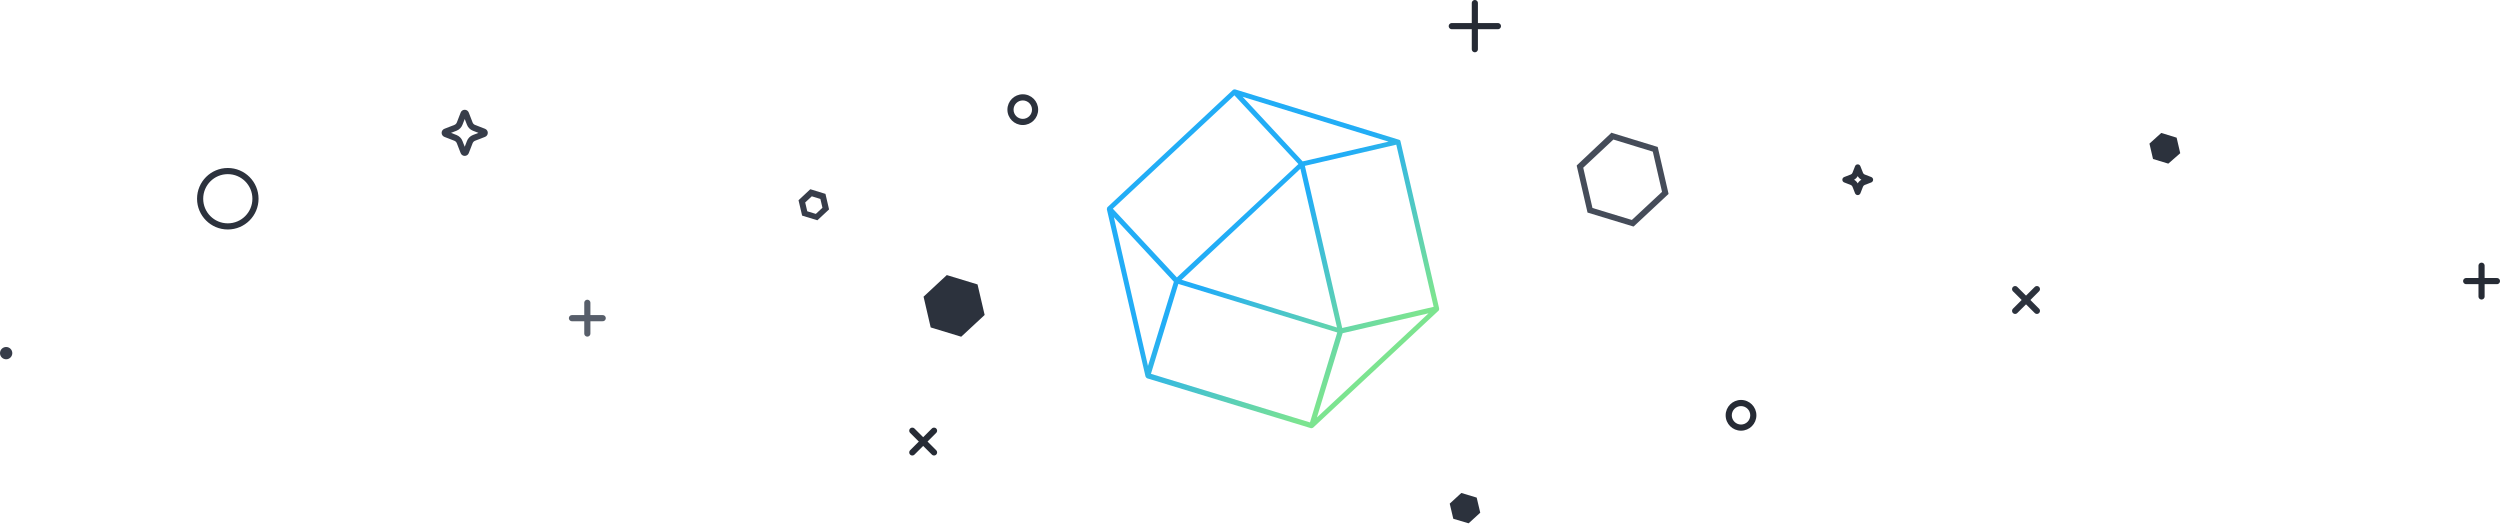
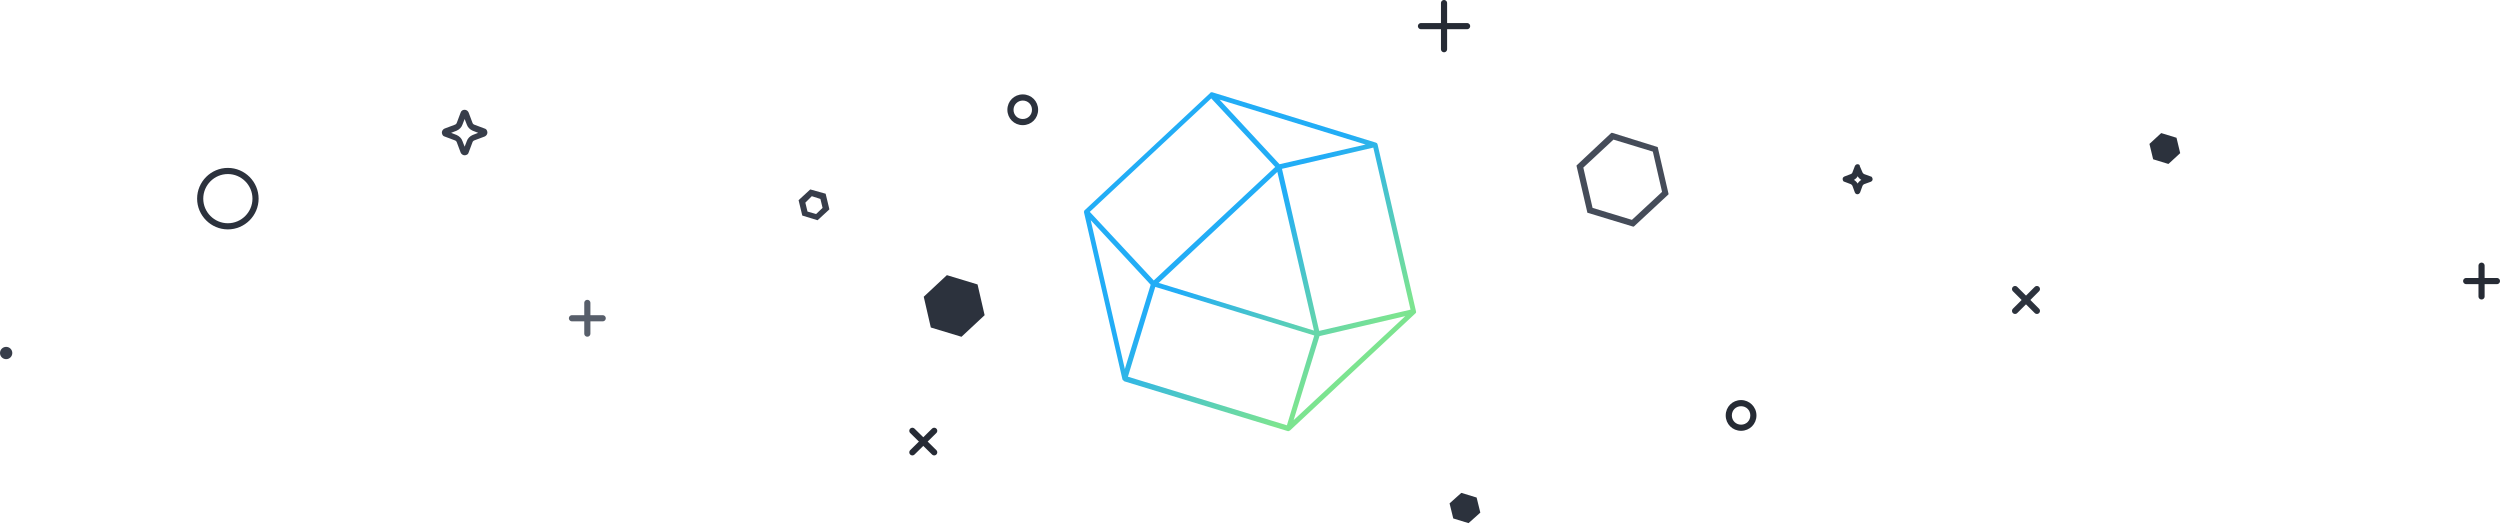
- <svg xmlns="http://www.w3.org/2000/svg" width="813" height="170.25" viewBox="0 0 813 170.25">
-   <defs>
-     <style>.a{fill:#2c323d;}.b,.c,.d{fill:none;stroke-linecap:round;stroke-linejoin:round;stroke-width:2px;}.b{stroke:#262b35;}.c{stroke:#575e6a;}.d{stroke:#2c323d;}.e{fill:#262b35;}.f{fill:#373d4a;}.g{fill:#454c59;}.h{fill:url(#a);}</style>
-     <linearGradient id="a" x1="408.45" y1="3803.97" x2="444.49" y2="3765.1" gradientTransform="matrix(1, 0, 0, -1, 0, 3882.15)" gradientUnits="userSpaceOnUse">
-       <stop offset="0" stop-color="#22adf6" />
-       <stop offset="1" stop-color="#7ce490" />
-     </linearGradient>
-   </defs>
-   <path class="a" d="M709,49.77v0l-1.16-5v0h0a0,0,0,0,0,0,0h0l-4.94-1.52h-.07L699,46.7v0h0s0,0,0,0h0v0l1.16,5h0l0,0h0l0,0,4.92,1.5h.07L709,49.83v0h0s0,0,0,0Z" />
-   <path class="a" d="M320.22,102.48v0l-2.33-10s0,0,0,0h0s0,0-.05,0h0l0,0-9.86-3h-.05l-.06,0h0a.05.05,0,0,0,0,0l-7.53,7s0,0,0,0v0s0,0,0,0h0v0l2.32,10a0,0,0,0,0,0,0h0a.13.13,0,0,0,0,0h0l0,0,9.85,3h.1s0,0,0,0h0l7.54-7,0,0h0a.1.1,0,0,0,0-.07Z" />
-   <path class="a" d="M481.38,166.74v0l-1.16-4.92v0h0l0,0h0l-4.93-1.49h-.08l-3.76,3.45a0,0,0,0,0,0,0h0v0h0v0l1.16,4.92v0h0s0,0,0,0h0l4.93,1.47h.07l3.77-3.45v0h0a0,0,0,0,0,0,0Z" />
-   <line class="b" x1="479.62" y1="1" x2="479.62" y2="16" />
-   <line class="b" x1="487.12" y1="8.5" x2="472.12" y2="8.5" />
-   <line class="b" x1="807" y1="86.41" x2="807" y2="96.41" />
-   <line class="b" x1="812" y1="91.41" x2="802" y2="91.41" />
-   <line class="c" x1="191" y1="98.47" x2="191" y2="108.47" />
-   <line class="c" x1="196" y1="103.47" x2="186" y2="103.47" />
-   <line class="d" x1="662.4" y1="94.02" x2="655.32" y2="101.09" />
-   <line class="d" x1="662.4" y1="101.09" x2="655.32" y2="94.02" />
-   <line class="b" x1="303.75" y1="140.06" x2="296.68" y2="147.13" />
-   <line class="b" x1="303.75" y1="147.13" x2="296.68" y2="140.06" />
-   <path class="e" d="M566.18,132.06a3,3,0,1,1-3,3,3,3,0,0,1,3-3m0-2a5,5,0,1,0,5,5,5,5,0,0,0-5-5Z" />
-   <path class="a" d="M332.61,32.66a3,3,0,1,1-3,3,3,3,0,0,1,3-3m0-2a5,5,0,1,0,5,5,5,5,0,0,0-5-5Z" />
-   <path class="a" d="M74.08,56.63a8,8,0,1,1-8,8,8,8,0,0,1,8-8m0-2a10,10,0,1,0,10,10,10,10,0,0,0-10-10Z" />
-   <circle class="f" cx="2" cy="114.84" r="2" />
-   <path class="g" d="M525.47,44.64h0m-.79.74,12.81,3.93,3,13.08-9.81,9.14-12.81-3.9-3-13.09,9.8-9.16m-.4-2.22h-.07l-.09,0s0,0-.07,0L512.77,53.78s0,0,0,.06v0s0,0,0,.06V54l3.48,15.07s0,0,0,0,0,0,0,.07l0,0,.07,0,14.78,4.5h.06s.05,0,.07,0h0s0,0,.05,0l11.31-10.55,0,0a.23.23,0,0,0,0-.11v-.07l-3.49-15.07s0,0,0-.07v0a.13.13,0,0,0-.07,0s0,0,0,0l-14.8-4.54ZM542.7,63Zm0,0h0Z" />
-   <path class="f" d="M264,63.84l2.79.86.67,2.86-2.15,2-2.79-.85-.67-2.87,2.15-2m-.48-2.24h-.08l-3.76,3.52,0,0h0s0,0,0,0v0l1.17,5h0l0,0h0s0,0,0,0l4.92,1.5h.06a0,0,0,0,1,0,0l3.77-3.51,0,0v-.06l-1.16-5a0,0,0,0,0,0,0h0l0,0h0l-4.93-1.52Zm6.13,6.61h0Zm0,0h0Z" />
-   <path class="f" d="M151.67,37.29h0m-.54,1.41.7,1.81a3.4,3.4,0,0,0,1.95,2l1.81.7-1.81.7a3.4,3.4,0,0,0-1.95,2l-.7,1.82-.71-1.82a3.4,3.4,0,0,0-1.95-2l-1.81-.7,1.81-.7a3.4,3.4,0,0,0,1.95-2l.71-1.81m0-3a1.38,1.38,0,0,0-1.32.9l-1.25,3.23a1.42,1.42,0,0,1-.81.8l-3.22,1.25a1.41,1.41,0,0,0,0,2.64l3.22,1.25a1.43,1.43,0,0,1,.81.81l1.25,3.22a1.41,1.41,0,0,0,2.63,0l1.25-3.22a1.43,1.43,0,0,1,.81-.81l3.22-1.25a1.41,1.41,0,0,0,0-2.64l-3.22-1.25a1.42,1.42,0,0,1-.81-.8l-1.25-3.23a1.38,1.38,0,0,0-1.31-.9Z" />
-   <path class="a" d="M605.13,54.78h0m-1,2.48a3,3,0,0,0,1.2,1.19,3,3,0,0,0-1.2,1.2,2.93,2.93,0,0,0-1.19-1.2,2.9,2.9,0,0,0,1.19-1.19m0-3.81a.91.91,0,0,0-.87.61l-.84,2.14a.9.9,0,0,1-.54.54l-2.14.83a.94.94,0,0,0,0,1.76l2.14.83a1,1,0,0,1,.54.54l.84,2.15a.94.94,0,0,0,1.75,0l.84-2.15a1,1,0,0,1,.53-.54l2.15-.83a.94.94,0,0,0,0-1.76l-2.15-.83a.91.91,0,0,1-.53-.54L605,54.06a.91.91,0,0,0-.88-.61Z" />
-   <path class="h" d="M468,100.51v-.24L455.45,46c0-.08-.08-.16-.08-.24v-.08c-.09-.08-.17-.16-.25-.16h0a.28.28,0,0,1-.16-.08L401.67,29.07h-.24a.56.56,0,0,0-.33.09h0c-.08,0-.16.08-.24.16l-40.66,38c-.08.08-.16.16-.16.25v.08c0,.08-.08.16-.08.24h0v.24l12.55,54.27a.28.28,0,0,0,.08.16h0c.08.08.08.16.17.24l.08.08c.08.08.16.08.24.16l53.21,16.2h.24a.32.32,0,0,0,.25-.08h.08c.08,0,.08-.08.16-.08h0l40.74-38,.16-.17h0a.72.72,0,0,0,.08-.4Zm-93.71,21.06,8.91-29.24,51.67,15.79L426,137.36ZM362.23,70.62l19.51,21L373.32,119Zm72.56,35.88L384.26,91l38.63-36.12,8.66,37.66ZM382.72,90.22,361.9,67.87,401.43,31l20.81,22.35Zm53.77,16.44L424.35,53.94l29.72-6.89,12.15,52.73ZM423.62,52.48l-19.52-21,47.46,14.58Zm13,55.88,27.94-6.47-36.29,33.85Z" />
+ <svg xmlns="http://www.w3.org/2000/svg" version="1.1" id="Layer_1" x="0px" y="0px" viewBox="0 0 813 170.2" style="enable-background:new 0 0 813 170.2;" xml:space="preserve">
+   <style type="text/css">
+ 	.st0{fill:#2C323D;}
+ 	.st1{fill:none;stroke:#262B35;stroke-width:2;stroke-linecap:round;stroke-linejoin:round;}
+ 	.st2{fill:none;stroke:#575E6A;stroke-width:2;stroke-linecap:round;stroke-linejoin:round;}
+ 	.st3{fill:none;stroke:#2C323D;stroke-width:2;stroke-linecap:round;stroke-linejoin:round;}
+ 	.st4{fill:#262B35;}
+ 	.st5{fill:#373D4A;}
+ 	.st6{fill:#454C59;}
+ 	.st7{fill:url(#SVGID_1_);}
+ </style>
+   <path class="st0" d="M709,49.8L709,49.8l-1.2-5l0,0l0,0l0,0l0,0l-4.9-1.5h-0.1l-3.8,3.5l0,0l0,0l0,0l0,0l0,0l1.2,5l0,0l0,0l0,0l0,0  l4.9,1.5h0.1L709,49.8L709,49.8L709,49.8L709,49.8L709,49.8z" />
+   <path class="st0" d="M320.2,102.5L320.2,102.5l-2.3-10l0,0l0,0c0,0,0,0,0,0l0,0l0,0l-9.9-3h0h-0.1l0,0l0,0l-7.5,7l0,0l0,0l0,0l0,0  l0,0l2.3,10l0,0l0,0l0,0l0,0l0,0l9.9,3h0.1l0,0l0,0L320.2,102.5L320.2,102.5L320.2,102.5C320.2,102.5,320.2,102.4,320.2,102.5  L320.2,102.5z" />
+   <path class="st0" d="M481.4,166.7L481.4,166.7l-1.2-4.9l0,0l0,0l0,0l0,0l-4.9-1.5h-0.1l-3.8,3.4l0,0l0,0l0,0l0,0l0,0l1.2,4.9l0,0  l0,0l0,0l0,0l4.9,1.5h0.1L481.4,166.7L481.4,166.7L481.4,166.7L481.4,166.7L481.4,166.7z" />
+   <line class="st1" x1="469.6" y1="1" x2="469.6" y2="16" />
+   <line class="st1" x1="477.1" y1="8.5" x2="462.1" y2="8.5" />
+   <line class="st1" x1="807" y1="86.4" x2="807" y2="96.4" />
+   <line class="st1" x1="812" y1="91.4" x2="802" y2="91.4" />
+   <line class="st2" x1="191" y1="98.5" x2="191" y2="108.5" />
+   <line class="st2" x1="196" y1="103.5" x2="186" y2="103.5" />
+   <line class="st3" x1="662.4" y1="94" x2="655.3" y2="101.1" />
+   <line class="st3" x1="662.4" y1="101.1" x2="655.3" y2="94" />
+   <line class="st1" x1="303.8" y1="140.1" x2="296.7" y2="147.1" />
+   <line class="st1" x1="303.8" y1="147.1" x2="296.7" y2="140.1" />
+   <path class="st4" d="M566.2,132.1c1.7,0,3,1.3,3,3s-1.3,3-3,3s-3-1.3-3-3S564.5,132.1,566.2,132.1 M566.2,130.1c-2.8,0-5,2.2-5,5  s2.2,5,5,5s5-2.2,5-5S568.9,130.1,566.2,130.1z" />
+   <path class="st0" d="M332.6,32.7c1.7,0,3,1.3,3,3s-1.3,3-3,3s-3-1.3-3-3S331,32.7,332.6,32.7 M332.6,30.7c-2.8,0-5,2.2-5,5  s2.2,5,5,5s5-2.2,5-5S335.4,30.7,332.6,30.7z" />
+   <path class="st0" d="M74.1,56.6c4.4,0,8,3.6,8,8c0,4.4-3.6,8-8,8c-4.4,0-8-3.6-8-8S69.7,56.6,74.1,56.6 M74.1,54.6  c-5.5,0-10,4.5-10,10s4.5,10,10,10s10-4.5,10-10S79.6,54.6,74.1,54.6z" />
+   <circle class="st5" cx="2" cy="114.8" r="2" />
+   <path class="st6" d="M525.5,44.6L525.5,44.6 M524.7,45.4l12.8,3.9l3,13.1l-9.8,9.1l-12.8-3.9l-3-13.1L524.7,45.4 M524.3,43.2  L524.3,43.2h-0.2c0,0,0,0-0.1,0l-11.3,10.6c0,0,0,0,0,0.1l0,0c0,0,0,0,0,0.1V54l3.5,15.1l0,0c0,0,0,0,0,0.1l0,0h0.1l14.8,4.5h0.1  c0,0,0,0,0.1,0l0,0c0,0,0,0,0,0l11.3-10.5l0,0c0,0,0-0.1,0-0.1v-0.1l-3.5-15.1c0,0,0,0,0-0.1l0,0c0,0,0,0-0.1,0l0,0L524.3,43.2  L524.3,43.2z M542.7,63L542.7,63z" />
+   <path class="st5" d="M264,63.8l2.8,0.9l0.7,2.9l-2.1,2l-2.8-0.8l-0.7-2.9L264,63.8 M263.5,61.6L263.5,61.6l-3.8,3.5l0,0l0,0l0,0l0,0  l1.2,5l0,0l0,0l0,0l0,0l4.9,1.5h0.1l0,0l3.8-3.5l0,0V68l-1.2-5l0,0l0,0l0,0l0,0L263.5,61.6L263.5,61.6z M269.6,68.2L269.6,68.2z   M269.6,68.2L269.6,68.2z" />
+   <path class="st5" d="M151.7,37.3L151.7,37.3 M151.1,38.7l0.7,1.8c0.3,0.9,1,1.6,1.9,2l1.8,0.7l-1.8,0.7c-0.9,0.4-1.6,1.1-1.9,2  l-0.7,1.8l-0.7-1.8c-0.3-0.9-1-1.6-1.9-2l-1.8-0.7l1.8-0.7c0.9-0.4,1.6-1.1,1.9-2L151.1,38.7 M151.1,35.7c-0.6,0-1.1,0.3-1.3,0.9  l-1.2,3.2c-0.1,0.4-0.4,0.7-0.8,0.8l-3.2,1.2c-0.7,0.3-1.1,1.1-0.8,1.8c0.1,0.4,0.4,0.7,0.8,0.8l3.2,1.2c0.4,0.1,0.7,0.4,0.8,0.8  l1.2,3.2c0.3,0.7,1.1,1.1,1.8,0.8c0.4-0.1,0.7-0.4,0.8-0.8l1.2-3.2c0.1-0.4,0.4-0.7,0.8-0.8l3.2-1.2c0.7-0.3,1.1-1.1,0.8-1.8  c-0.1-0.4-0.4-0.7-0.8-0.8l-3.2-1.2c-0.4-0.1-0.7-0.4-0.8-0.8l-1.2-3.2C152.2,36.1,151.7,35.7,151.1,35.7z" />
+   <path class="st0" d="M605.1,54.8L605.1,54.8 M604.1,57.3c0.3,0.5,0.7,0.9,1.2,1.2c-0.5,0.3-0.9,0.7-1.2,1.2  c-0.3-0.5-0.7-0.9-1.2-1.2C603.4,58.2,603.9,57.8,604.1,57.3 M604.1,53.4c-0.4,0-0.7,0.2-0.9,0.6l-0.8,2.1c-0.1,0.3-0.3,0.4-0.5,0.5  l-2.1,0.8c-0.5,0.2-0.7,0.7-0.5,1.2c0.1,0.3,0.3,0.5,0.5,0.5l2.1,0.8c0.2,0.1,0.4,0.3,0.5,0.5l0.8,2.2c0.2,0.5,0.7,0.7,1.2,0.5  c0.2-0.1,0.4-0.3,0.5-0.5l0.8-2.2c0.1-0.2,0.3-0.4,0.5-0.5l2.2-0.8c0.5-0.2,0.7-0.7,0.5-1.2c-0.1-0.3-0.3-0.5-0.5-0.5l-2.2-0.8  c-0.2-0.1-0.4-0.3-0.5-0.5l-0.9-2.1C604.9,53.7,604.5,53.4,604.1,53.4L604.1,53.4z" />
+   <linearGradient id="SVGID_1_" gradientUnits="userSpaceOnUse" x1="400.966" y1="-3702.998" x2="437.006" y2="-3664.128" gradientTransform="matrix(1 0 0 1 0 3782.15)">
+     <stop offset="0" style="stop-color:#22ADF6" />
+     <stop offset="1" style="stop-color:#7CE490" />
+   </linearGradient>
+   <path class="st7" d="M460.5,101.5v-0.2L448,47c0-0.1-0.1-0.2-0.1-0.2v-0.1c-0.1-0.1-0.2-0.2-0.2-0.2l0,0c-0.1,0-0.1,0-0.2-0.1  L394.2,30h-0.2c-0.1,0-0.2,0-0.3,0.1l0,0c-0.1,0-0.2,0.1-0.2,0.2l-40.7,38c-0.1,0.1-0.2,0.2-0.2,0.2v0.1c0,0.1-0.1,0.2-0.1,0.2l0,0  v0.2l12.5,54.3c0,0.1,0,0.1,0.1,0.2l0,0c0.1,0.1,0.1,0.2,0.2,0.2l0.1,0.1c0.1,0.1,0.2,0.1,0.2,0.2l53.2,16.2h0.2  c0.1,0,0.2,0,0.2-0.1h0.1c0.1,0,0.1-0.1,0.2-0.1l0,0l40.7-38l0.2-0.2l0,0C460.5,101.8,460.5,101.6,460.5,101.5L460.5,101.5z   M366.8,122.5l8.9-29.2l51.7,15.8l-8.9,29.2L366.8,122.5z M354.7,71.6l19.5,21l-8.4,27.4L354.7,71.6z M427.3,107.5L376.8,92  l38.6-36.1l8.7,37.7L427.3,107.5z M375.2,91.2l-20.8-22.3L393.9,32l20.8,22.3L375.2,91.2z M429,107.6l-12.1-52.7l29.7-6.9l12.1,52.7  L429,107.6z M416.1,53.4l-19.5-21L444.1,47L416.1,53.4z M429.1,109.3l27.9-6.5l-36.3,33.8L429.1,109.3z" />
</svg>
